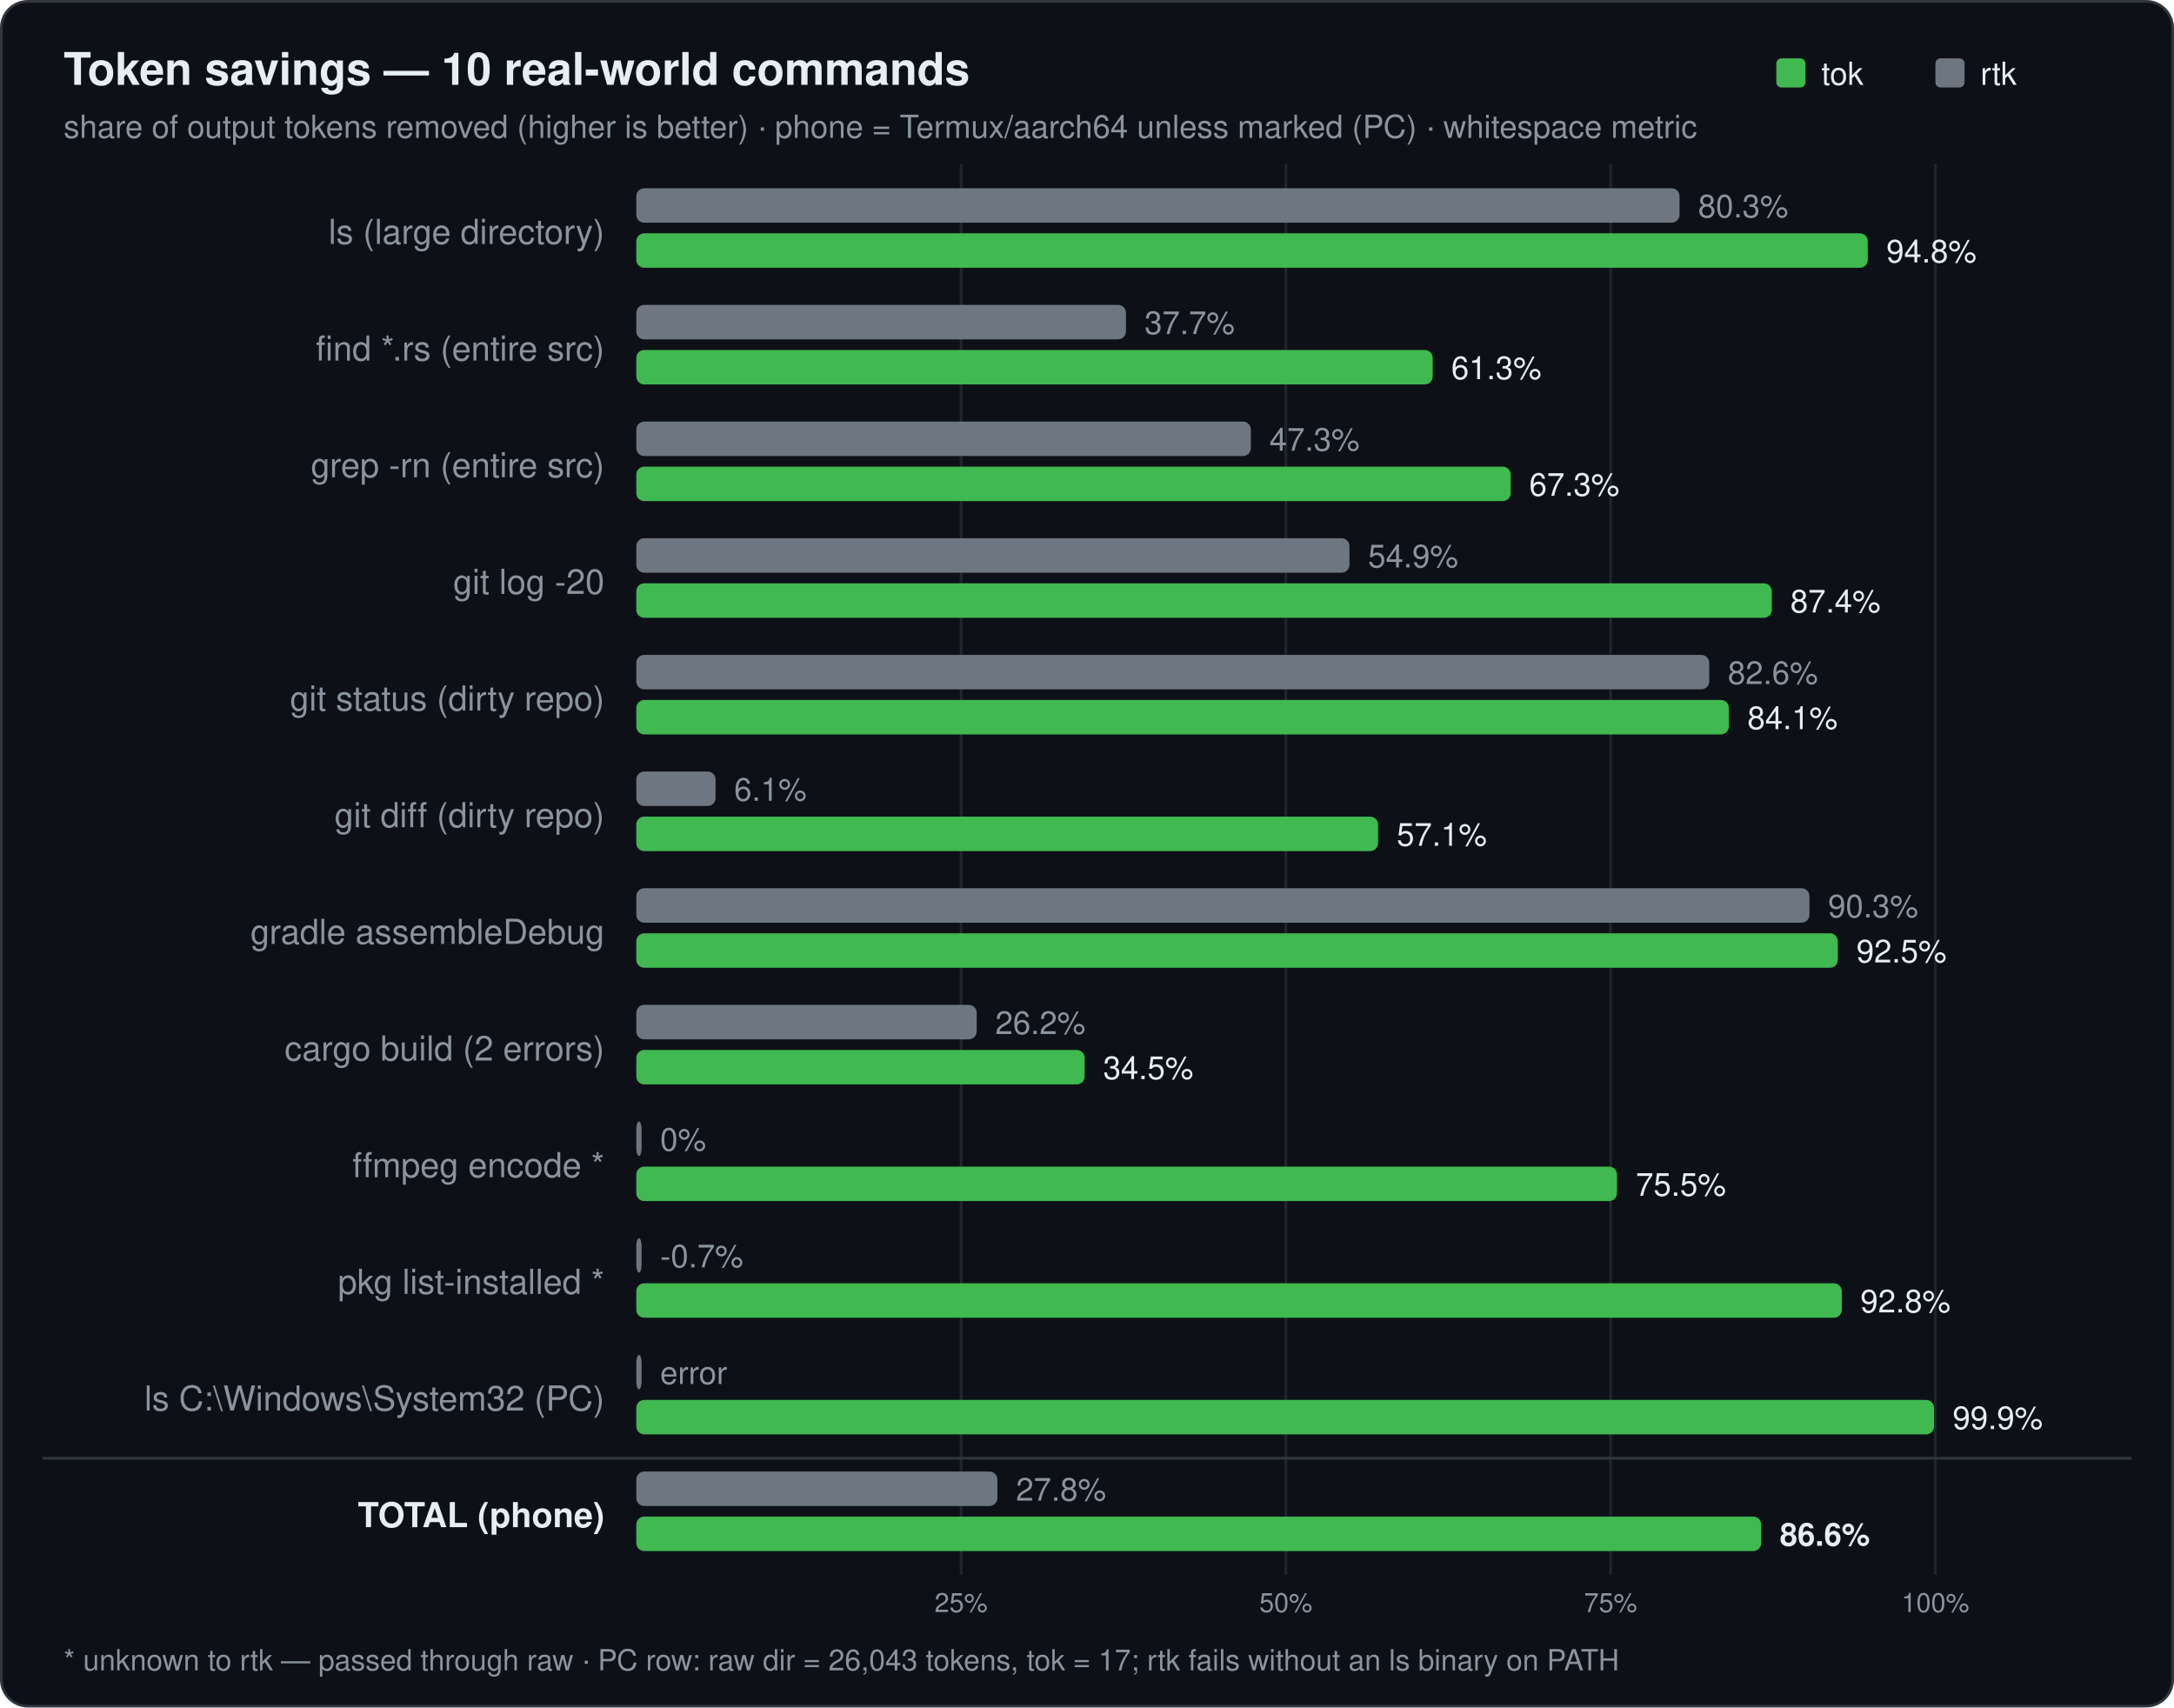
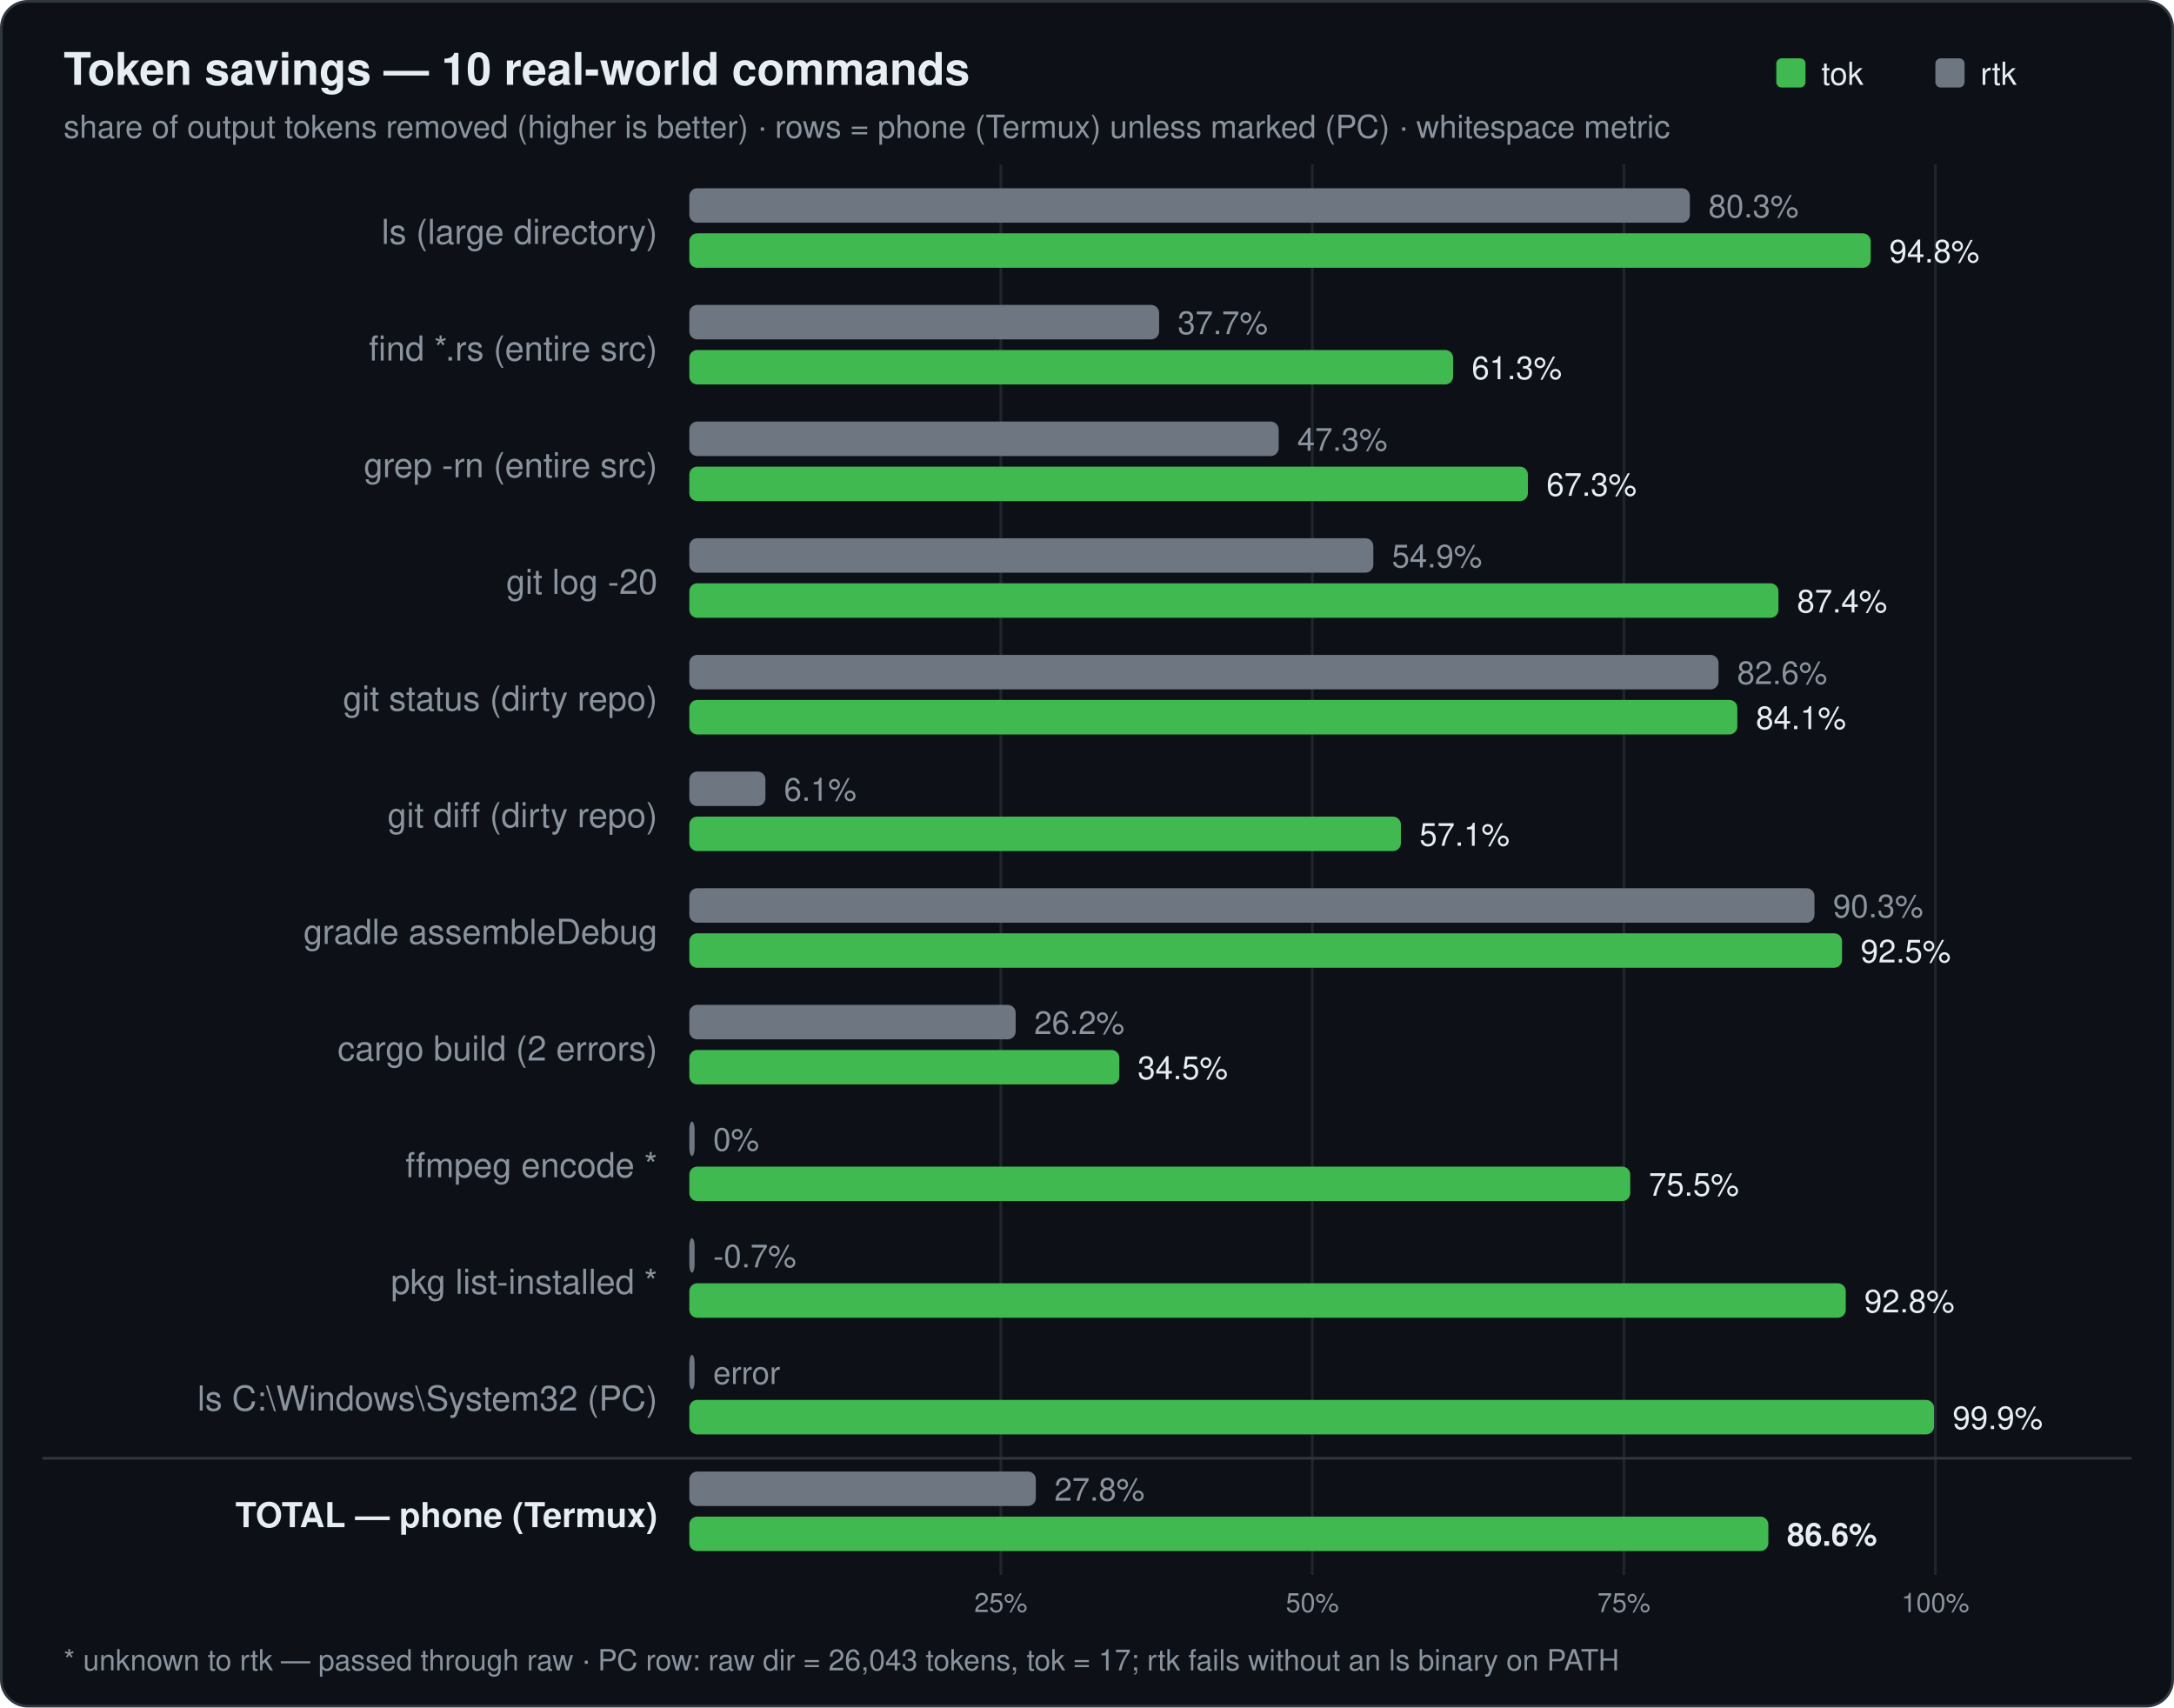
<svg xmlns="http://www.w3.org/2000/svg" width="820" height="644" viewBox="0 0 820 644" role="img" aria-label="Token savings — 10 real-world commands">
  <rect x="0.5" y="0.5" width="819" height="643" rx="10" fill="#0d1117" stroke="#30363d" />
  <text x="24.0" y="32.0" font-family="'Segoe UI', Helvetica, Arial, sans-serif" font-size="17" fill="#e6edf3" font-weight="600">Token savings — 10 real-world commands</text>
-   <text x="24.0" y="52.0" font-family="'Segoe UI', Helvetica, Arial, sans-serif" font-size="12" fill="#8b949e">share of output tokens removed (higher is better) · phone = Termux/aarch64 unless marked (PC) · whitespace metric</text>
+   <text x="24.0" y="52.0" font-family="'Segoe UI', Helvetica, Arial, sans-serif" font-size="12" fill="#8b949e">share of output tokens removed (higher is better) · rows = phone (Termux) unless marked (PC) · whitespace metric</text>
  <rect x="670" y="22" width="11" height="11" rx="2" fill="#3fb950" />
  <text x="687.0" y="32.0" font-family="'Segoe UI', Helvetica, Arial, sans-serif" font-size="12" fill="#e6edf3">tok</text>
  <rect x="730" y="22" width="11" height="11" rx="2" fill="#6e7681" />
  <text x="747.0" y="32.0" font-family="'Segoe UI', Helvetica, Arial, sans-serif" font-size="12" fill="#e6edf3">rtk</text>
-   <line x1="362.5" y1="62" x2="362.5" y2="594" stroke="#21262d" stroke-width="1" />
-   <text x="362.5" y="608.0" font-family="'Segoe UI', Helvetica, Arial, sans-serif" font-size="10" fill="#8b949e" text-anchor="middle">25%</text>
-   <line x1="485.0" y1="62" x2="485.0" y2="594" stroke="#21262d" stroke-width="1" />
-   <text x="485.0" y="608.0" font-family="'Segoe UI', Helvetica, Arial, sans-serif" font-size="10" fill="#8b949e" text-anchor="middle">50%</text>
-   <line x1="607.5" y1="62" x2="607.5" y2="594" stroke="#21262d" stroke-width="1" />
-   <text x="607.5" y="608.0" font-family="'Segoe UI', Helvetica, Arial, sans-serif" font-size="10" fill="#8b949e" text-anchor="middle">75%</text>
+   <line x1="377.5" y1="62" x2="377.5" y2="594" stroke="#21262d" stroke-width="1" />
+   <text x="377.5" y="608.0" font-family="'Segoe UI', Helvetica, Arial, sans-serif" font-size="10" fill="#8b949e" text-anchor="middle">25%</text>
+   <line x1="495.0" y1="62" x2="495.0" y2="594" stroke="#21262d" stroke-width="1" />
+   <text x="495.0" y="608.0" font-family="'Segoe UI', Helvetica, Arial, sans-serif" font-size="10" fill="#8b949e" text-anchor="middle">50%</text>
+   <line x1="612.5" y1="62" x2="612.5" y2="594" stroke="#21262d" stroke-width="1" />
+   <text x="612.5" y="608.0" font-family="'Segoe UI', Helvetica, Arial, sans-serif" font-size="10" fill="#8b949e" text-anchor="middle">75%</text>
  <line x1="730.0" y1="62" x2="730.0" y2="594" stroke="#21262d" stroke-width="1" />
  <text x="730.0" y="608.0" font-family="'Segoe UI', Helvetica, Arial, sans-serif" font-size="10" fill="#8b949e" text-anchor="middle">100%</text>
-   <text x="228.0" y="92.0" font-family="'Segoe UI', Helvetica, Arial, sans-serif" font-size="13" fill="#8b949e" text-anchor="end">ls (large directory)</text>
-   <rect x="240" y="71" width="393.5" height="13" rx="3" fill="#6e7681" />
-   <text x="640.5" y="82.0" font-family="'Segoe UI', Helvetica, Arial, sans-serif" font-size="12" fill="#8b949e">80.3%</text>
-   <rect x="240" y="88" width="464.5" height="13" rx="3" fill="#3fb950" />
-   <text x="711.5" y="99.0" font-family="'Segoe UI', Helvetica, Arial, sans-serif" font-size="12" fill="#e6edf3">94.8%</text>
-   <text x="228.0" y="136.0" font-family="'Segoe UI', Helvetica, Arial, sans-serif" font-size="13" fill="#8b949e" text-anchor="end">find *.rs (entire src)</text>
-   <rect x="240" y="115" width="184.7" height="13" rx="3" fill="#6e7681" />
-   <text x="431.7" y="126.0" font-family="'Segoe UI', Helvetica, Arial, sans-serif" font-size="12" fill="#8b949e">37.7%</text>
-   <rect x="240" y="132" width="300.4" height="13" rx="3" fill="#3fb950" />
-   <text x="547.4" y="143.0" font-family="'Segoe UI', Helvetica, Arial, sans-serif" font-size="12" fill="#e6edf3">61.3%</text>
-   <text x="228.0" y="180.0" font-family="'Segoe UI', Helvetica, Arial, sans-serif" font-size="13" fill="#8b949e" text-anchor="end">grep -rn (entire src)</text>
-   <rect x="240" y="159" width="231.8" height="13" rx="3" fill="#6e7681" />
-   <text x="478.8" y="170.0" font-family="'Segoe UI', Helvetica, Arial, sans-serif" font-size="12" fill="#8b949e">47.3%</text>
-   <rect x="240" y="176" width="329.8" height="13" rx="3" fill="#3fb950" />
-   <text x="576.8" y="187.0" font-family="'Segoe UI', Helvetica, Arial, sans-serif" font-size="12" fill="#e6edf3">67.3%</text>
-   <text x="228.0" y="224.0" font-family="'Segoe UI', Helvetica, Arial, sans-serif" font-size="13" fill="#8b949e" text-anchor="end">git log -20</text>
-   <rect x="240" y="203" width="269.0" height="13" rx="3" fill="#6e7681" />
-   <text x="516.0" y="214.0" font-family="'Segoe UI', Helvetica, Arial, sans-serif" font-size="12" fill="#8b949e">54.9%</text>
-   <rect x="240" y="220" width="428.3" height="13" rx="3" fill="#3fb950" />
-   <text x="675.3" y="231.0" font-family="'Segoe UI', Helvetica, Arial, sans-serif" font-size="12" fill="#e6edf3">87.4%</text>
-   <text x="228.0" y="268.0" font-family="'Segoe UI', Helvetica, Arial, sans-serif" font-size="13" fill="#8b949e" text-anchor="end">git status (dirty repo)</text>
-   <rect x="240" y="247" width="404.7" height="13" rx="3" fill="#6e7681" />
-   <text x="651.7" y="258.0" font-family="'Segoe UI', Helvetica, Arial, sans-serif" font-size="12" fill="#8b949e">82.6%</text>
-   <rect x="240" y="264" width="412.1" height="13" rx="3" fill="#3fb950" />
-   <text x="659.1" y="275.0" font-family="'Segoe UI', Helvetica, Arial, sans-serif" font-size="12" fill="#e6edf3">84.1%</text>
-   <text x="228.0" y="312.0" font-family="'Segoe UI', Helvetica, Arial, sans-serif" font-size="13" fill="#8b949e" text-anchor="end">git diff (dirty repo)</text>
-   <rect x="240" y="291" width="29.9" height="13" rx="3" fill="#6e7681" />
-   <text x="276.9" y="302.0" font-family="'Segoe UI', Helvetica, Arial, sans-serif" font-size="12" fill="#8b949e">6.1%</text>
-   <rect x="240" y="308" width="279.8" height="13" rx="3" fill="#3fb950" />
-   <text x="526.8" y="319.0" font-family="'Segoe UI', Helvetica, Arial, sans-serif" font-size="12" fill="#e6edf3">57.1%</text>
-   <text x="228.0" y="356.0" font-family="'Segoe UI', Helvetica, Arial, sans-serif" font-size="13" fill="#8b949e" text-anchor="end">gradle assembleDebug</text>
-   <rect x="240" y="335" width="442.5" height="13" rx="3" fill="#6e7681" />
-   <text x="689.5" y="346.0" font-family="'Segoe UI', Helvetica, Arial, sans-serif" font-size="12" fill="#8b949e">90.3%</text>
-   <rect x="240" y="352" width="453.2" height="13" rx="3" fill="#3fb950" />
-   <text x="700.2" y="363.0" font-family="'Segoe UI', Helvetica, Arial, sans-serif" font-size="12" fill="#e6edf3">92.5%</text>
-   <text x="228.0" y="400.0" font-family="'Segoe UI', Helvetica, Arial, sans-serif" font-size="13" fill="#8b949e" text-anchor="end">cargo build (2 errors)</text>
-   <rect x="240" y="379" width="128.4" height="13" rx="3" fill="#6e7681" />
-   <text x="375.4" y="390.0" font-family="'Segoe UI', Helvetica, Arial, sans-serif" font-size="12" fill="#8b949e">26.2%</text>
-   <rect x="240" y="396" width="169.1" height="13" rx="3" fill="#3fb950" />
-   <text x="416.1" y="407.0" font-family="'Segoe UI', Helvetica, Arial, sans-serif" font-size="12" fill="#e6edf3">34.5%</text>
-   <text x="228.0" y="444.0" font-family="'Segoe UI', Helvetica, Arial, sans-serif" font-size="13" fill="#8b949e" text-anchor="end">ffmpeg encode *</text>
-   <rect x="240" y="423" width="2.0" height="13" rx="3" fill="#6e7681" />
-   <text x="249.0" y="434.0" font-family="'Segoe UI', Helvetica, Arial, sans-serif" font-size="12" fill="#8b949e">0%</text>
-   <rect x="240" y="440" width="369.9" height="13" rx="3" fill="#3fb950" />
-   <text x="617.0" y="451.0" font-family="'Segoe UI', Helvetica, Arial, sans-serif" font-size="12" fill="#e6edf3">75.5%</text>
-   <text x="228.0" y="488.0" font-family="'Segoe UI', Helvetica, Arial, sans-serif" font-size="13" fill="#8b949e" text-anchor="end">pkg list-installed *</text>
-   <rect x="240" y="467" width="2.0" height="13" rx="3" fill="#6e7681" />
-   <text x="249.0" y="478.0" font-family="'Segoe UI', Helvetica, Arial, sans-serif" font-size="12" fill="#8b949e">-0.7%</text>
-   <rect x="240" y="484" width="454.7" height="13" rx="3" fill="#3fb950" />
-   <text x="701.7" y="495.0" font-family="'Segoe UI', Helvetica, Arial, sans-serif" font-size="12" fill="#e6edf3">92.8%</text>
-   <text x="228.0" y="532.0" font-family="'Segoe UI', Helvetica, Arial, sans-serif" font-size="13" fill="#8b949e" text-anchor="end">ls C:\Windows\System32 (PC)</text>
-   <rect x="240" y="511" width="2.0" height="13" rx="3" fill="#6e7681" />
-   <text x="249.0" y="522.0" font-family="'Segoe UI', Helvetica, Arial, sans-serif" font-size="12" fill="#8b949e">error</text>
-   <rect x="240" y="528" width="489.5" height="13" rx="3" fill="#3fb950" />
+   <text x="248.0" y="92.0" font-family="'Segoe UI', Helvetica, Arial, sans-serif" font-size="13" fill="#8b949e" text-anchor="end">ls (large directory)</text>
+   <rect x="260" y="71" width="377.4" height="13" rx="3" fill="#6e7681" />
+   <text x="644.4" y="82.0" font-family="'Segoe UI', Helvetica, Arial, sans-serif" font-size="12" fill="#8b949e">80.3%</text>
+   <rect x="260" y="88" width="445.6" height="13" rx="3" fill="#3fb950" />
+   <text x="712.6" y="99.0" font-family="'Segoe UI', Helvetica, Arial, sans-serif" font-size="12" fill="#e6edf3">94.8%</text>
+   <text x="248.0" y="136.0" font-family="'Segoe UI', Helvetica, Arial, sans-serif" font-size="13" fill="#8b949e" text-anchor="end">find *.rs (entire src)</text>
+   <rect x="260" y="115" width="177.2" height="13" rx="3" fill="#6e7681" />
+   <text x="444.2" y="126.0" font-family="'Segoe UI', Helvetica, Arial, sans-serif" font-size="12" fill="#8b949e">37.7%</text>
+   <rect x="260" y="132" width="288.1" height="13" rx="3" fill="#3fb950" />
+   <text x="555.1" y="143.0" font-family="'Segoe UI', Helvetica, Arial, sans-serif" font-size="12" fill="#e6edf3">61.3%</text>
+   <text x="248.0" y="180.0" font-family="'Segoe UI', Helvetica, Arial, sans-serif" font-size="13" fill="#8b949e" text-anchor="end">grep -rn (entire src)</text>
+   <rect x="260" y="159" width="222.3" height="13" rx="3" fill="#6e7681" />
+   <text x="489.3" y="170.0" font-family="'Segoe UI', Helvetica, Arial, sans-serif" font-size="12" fill="#8b949e">47.3%</text>
+   <rect x="260" y="176" width="316.3" height="13" rx="3" fill="#3fb950" />
+   <text x="583.3" y="187.0" font-family="'Segoe UI', Helvetica, Arial, sans-serif" font-size="12" fill="#e6edf3">67.3%</text>
+   <text x="248.0" y="224.0" font-family="'Segoe UI', Helvetica, Arial, sans-serif" font-size="13" fill="#8b949e" text-anchor="end">git log -20</text>
+   <rect x="260" y="203" width="258.0" height="13" rx="3" fill="#6e7681" />
+   <text x="525.0" y="214.0" font-family="'Segoe UI', Helvetica, Arial, sans-serif" font-size="12" fill="#8b949e">54.9%</text>
+   <rect x="260" y="220" width="410.8" height="13" rx="3" fill="#3fb950" />
+   <text x="677.8" y="231.0" font-family="'Segoe UI', Helvetica, Arial, sans-serif" font-size="12" fill="#e6edf3">87.4%</text>
+   <text x="248.0" y="268.0" font-family="'Segoe UI', Helvetica, Arial, sans-serif" font-size="13" fill="#8b949e" text-anchor="end">git status (dirty repo)</text>
+   <rect x="260" y="247" width="388.2" height="13" rx="3" fill="#6e7681" />
+   <text x="655.2" y="258.0" font-family="'Segoe UI', Helvetica, Arial, sans-serif" font-size="12" fill="#8b949e">82.6%</text>
+   <rect x="260" y="264" width="395.3" height="13" rx="3" fill="#3fb950" />
+   <text x="662.3" y="275.0" font-family="'Segoe UI', Helvetica, Arial, sans-serif" font-size="12" fill="#e6edf3">84.1%</text>
+   <text x="248.0" y="312.0" font-family="'Segoe UI', Helvetica, Arial, sans-serif" font-size="13" fill="#8b949e" text-anchor="end">git diff (dirty repo)</text>
+   <rect x="260" y="291" width="28.7" height="13" rx="3" fill="#6e7681" />
+   <text x="295.7" y="302.0" font-family="'Segoe UI', Helvetica, Arial, sans-serif" font-size="12" fill="#8b949e">6.1%</text>
+   <rect x="260" y="308" width="268.4" height="13" rx="3" fill="#3fb950" />
+   <text x="535.4" y="319.0" font-family="'Segoe UI', Helvetica, Arial, sans-serif" font-size="12" fill="#e6edf3">57.1%</text>
+   <text x="248.0" y="356.0" font-family="'Segoe UI', Helvetica, Arial, sans-serif" font-size="13" fill="#8b949e" text-anchor="end">gradle assembleDebug</text>
+   <rect x="260" y="335" width="424.4" height="13" rx="3" fill="#6e7681" />
+   <text x="691.4" y="346.0" font-family="'Segoe UI', Helvetica, Arial, sans-serif" font-size="12" fill="#8b949e">90.3%</text>
+   <rect x="260" y="352" width="434.8" height="13" rx="3" fill="#3fb950" />
+   <text x="701.8" y="363.0" font-family="'Segoe UI', Helvetica, Arial, sans-serif" font-size="12" fill="#e6edf3">92.5%</text>
+   <text x="248.0" y="400.0" font-family="'Segoe UI', Helvetica, Arial, sans-serif" font-size="13" fill="#8b949e" text-anchor="end">cargo build (2 errors)</text>
+   <rect x="260" y="379" width="123.1" height="13" rx="3" fill="#6e7681" />
+   <text x="390.1" y="390.0" font-family="'Segoe UI', Helvetica, Arial, sans-serif" font-size="12" fill="#8b949e">26.2%</text>
+   <rect x="260" y="396" width="162.2" height="13" rx="3" fill="#3fb950" />
+   <text x="429.1" y="407.0" font-family="'Segoe UI', Helvetica, Arial, sans-serif" font-size="12" fill="#e6edf3">34.5%</text>
+   <text x="248.0" y="444.0" font-family="'Segoe UI', Helvetica, Arial, sans-serif" font-size="13" fill="#8b949e" text-anchor="end">ffmpeg encode *</text>
+   <rect x="260" y="423" width="2.0" height="13" rx="3" fill="#6e7681" />
+   <text x="269.0" y="434.0" font-family="'Segoe UI', Helvetica, Arial, sans-serif" font-size="12" fill="#8b949e">0%</text>
+   <rect x="260" y="440" width="354.9" height="13" rx="3" fill="#3fb950" />
+   <text x="621.9" y="451.0" font-family="'Segoe UI', Helvetica, Arial, sans-serif" font-size="12" fill="#e6edf3">75.5%</text>
+   <text x="248.0" y="488.0" font-family="'Segoe UI', Helvetica, Arial, sans-serif" font-size="13" fill="#8b949e" text-anchor="end">pkg list-installed *</text>
+   <rect x="260" y="467" width="2.0" height="13" rx="3" fill="#6e7681" />
+   <text x="269.0" y="478.0" font-family="'Segoe UI', Helvetica, Arial, sans-serif" font-size="12" fill="#8b949e">-0.7%</text>
+   <rect x="260" y="484" width="436.2" height="13" rx="3" fill="#3fb950" />
+   <text x="703.2" y="495.0" font-family="'Segoe UI', Helvetica, Arial, sans-serif" font-size="12" fill="#e6edf3">92.8%</text>
+   <text x="248.0" y="532.0" font-family="'Segoe UI', Helvetica, Arial, sans-serif" font-size="13" fill="#8b949e" text-anchor="end">ls C:\Windows\System32 (PC)</text>
+   <rect x="260" y="511" width="2.0" height="13" rx="3" fill="#6e7681" />
+   <text x="269.0" y="522.0" font-family="'Segoe UI', Helvetica, Arial, sans-serif" font-size="12" fill="#8b949e">error</text>
+   <rect x="260" y="528" width="469.5" height="13" rx="3" fill="#3fb950" />
  <text x="736.5" y="539.0" font-family="'Segoe UI', Helvetica, Arial, sans-serif" font-size="12" fill="#e6edf3">99.9%</text>
  <line x1="16" y1="550" x2="804" y2="550" stroke="#30363d" stroke-width="1" />
-   <text x="228.0" y="576.0" font-family="'Segoe UI', Helvetica, Arial, sans-serif" font-size="13" fill="#e6edf3" text-anchor="end" font-weight="600">TOTAL (phone)</text>
-   <rect x="240" y="555" width="136.2" height="13" rx="3" fill="#6e7681" />
-   <text x="383.2" y="566.0" font-family="'Segoe UI', Helvetica, Arial, sans-serif" font-size="12" fill="#8b949e">27.8%</text>
-   <rect x="240" y="572" width="424.3" height="13" rx="3" fill="#3fb950" />
-   <text x="671.3" y="583.0" font-family="'Segoe UI', Helvetica, Arial, sans-serif" font-size="12" fill="#e6edf3" font-weight="600">86.6%</text>
+   <text x="248.0" y="576.0" font-family="'Segoe UI', Helvetica, Arial, sans-serif" font-size="13" fill="#e6edf3" text-anchor="end" font-weight="600">TOTAL — phone (Termux)</text>
+   <rect x="260" y="555" width="130.7" height="13" rx="3" fill="#6e7681" />
+   <text x="397.7" y="566.0" font-family="'Segoe UI', Helvetica, Arial, sans-serif" font-size="12" fill="#8b949e">27.8%</text>
+   <rect x="260" y="572" width="407.0" height="13" rx="3" fill="#3fb950" />
+   <text x="674.0" y="583.0" font-family="'Segoe UI', Helvetica, Arial, sans-serif" font-size="12" fill="#e6edf3" font-weight="600">86.6%</text>
  <text x="24.0" y="630.0" font-family="'Segoe UI', Helvetica, Arial, sans-serif" font-size="11" fill="#8b949e">* unknown to rtk — passed through raw · PC row: raw dir = 26,043 tokens, tok = 17; rtk fails without an ls binary on PATH</text>
</svg>
